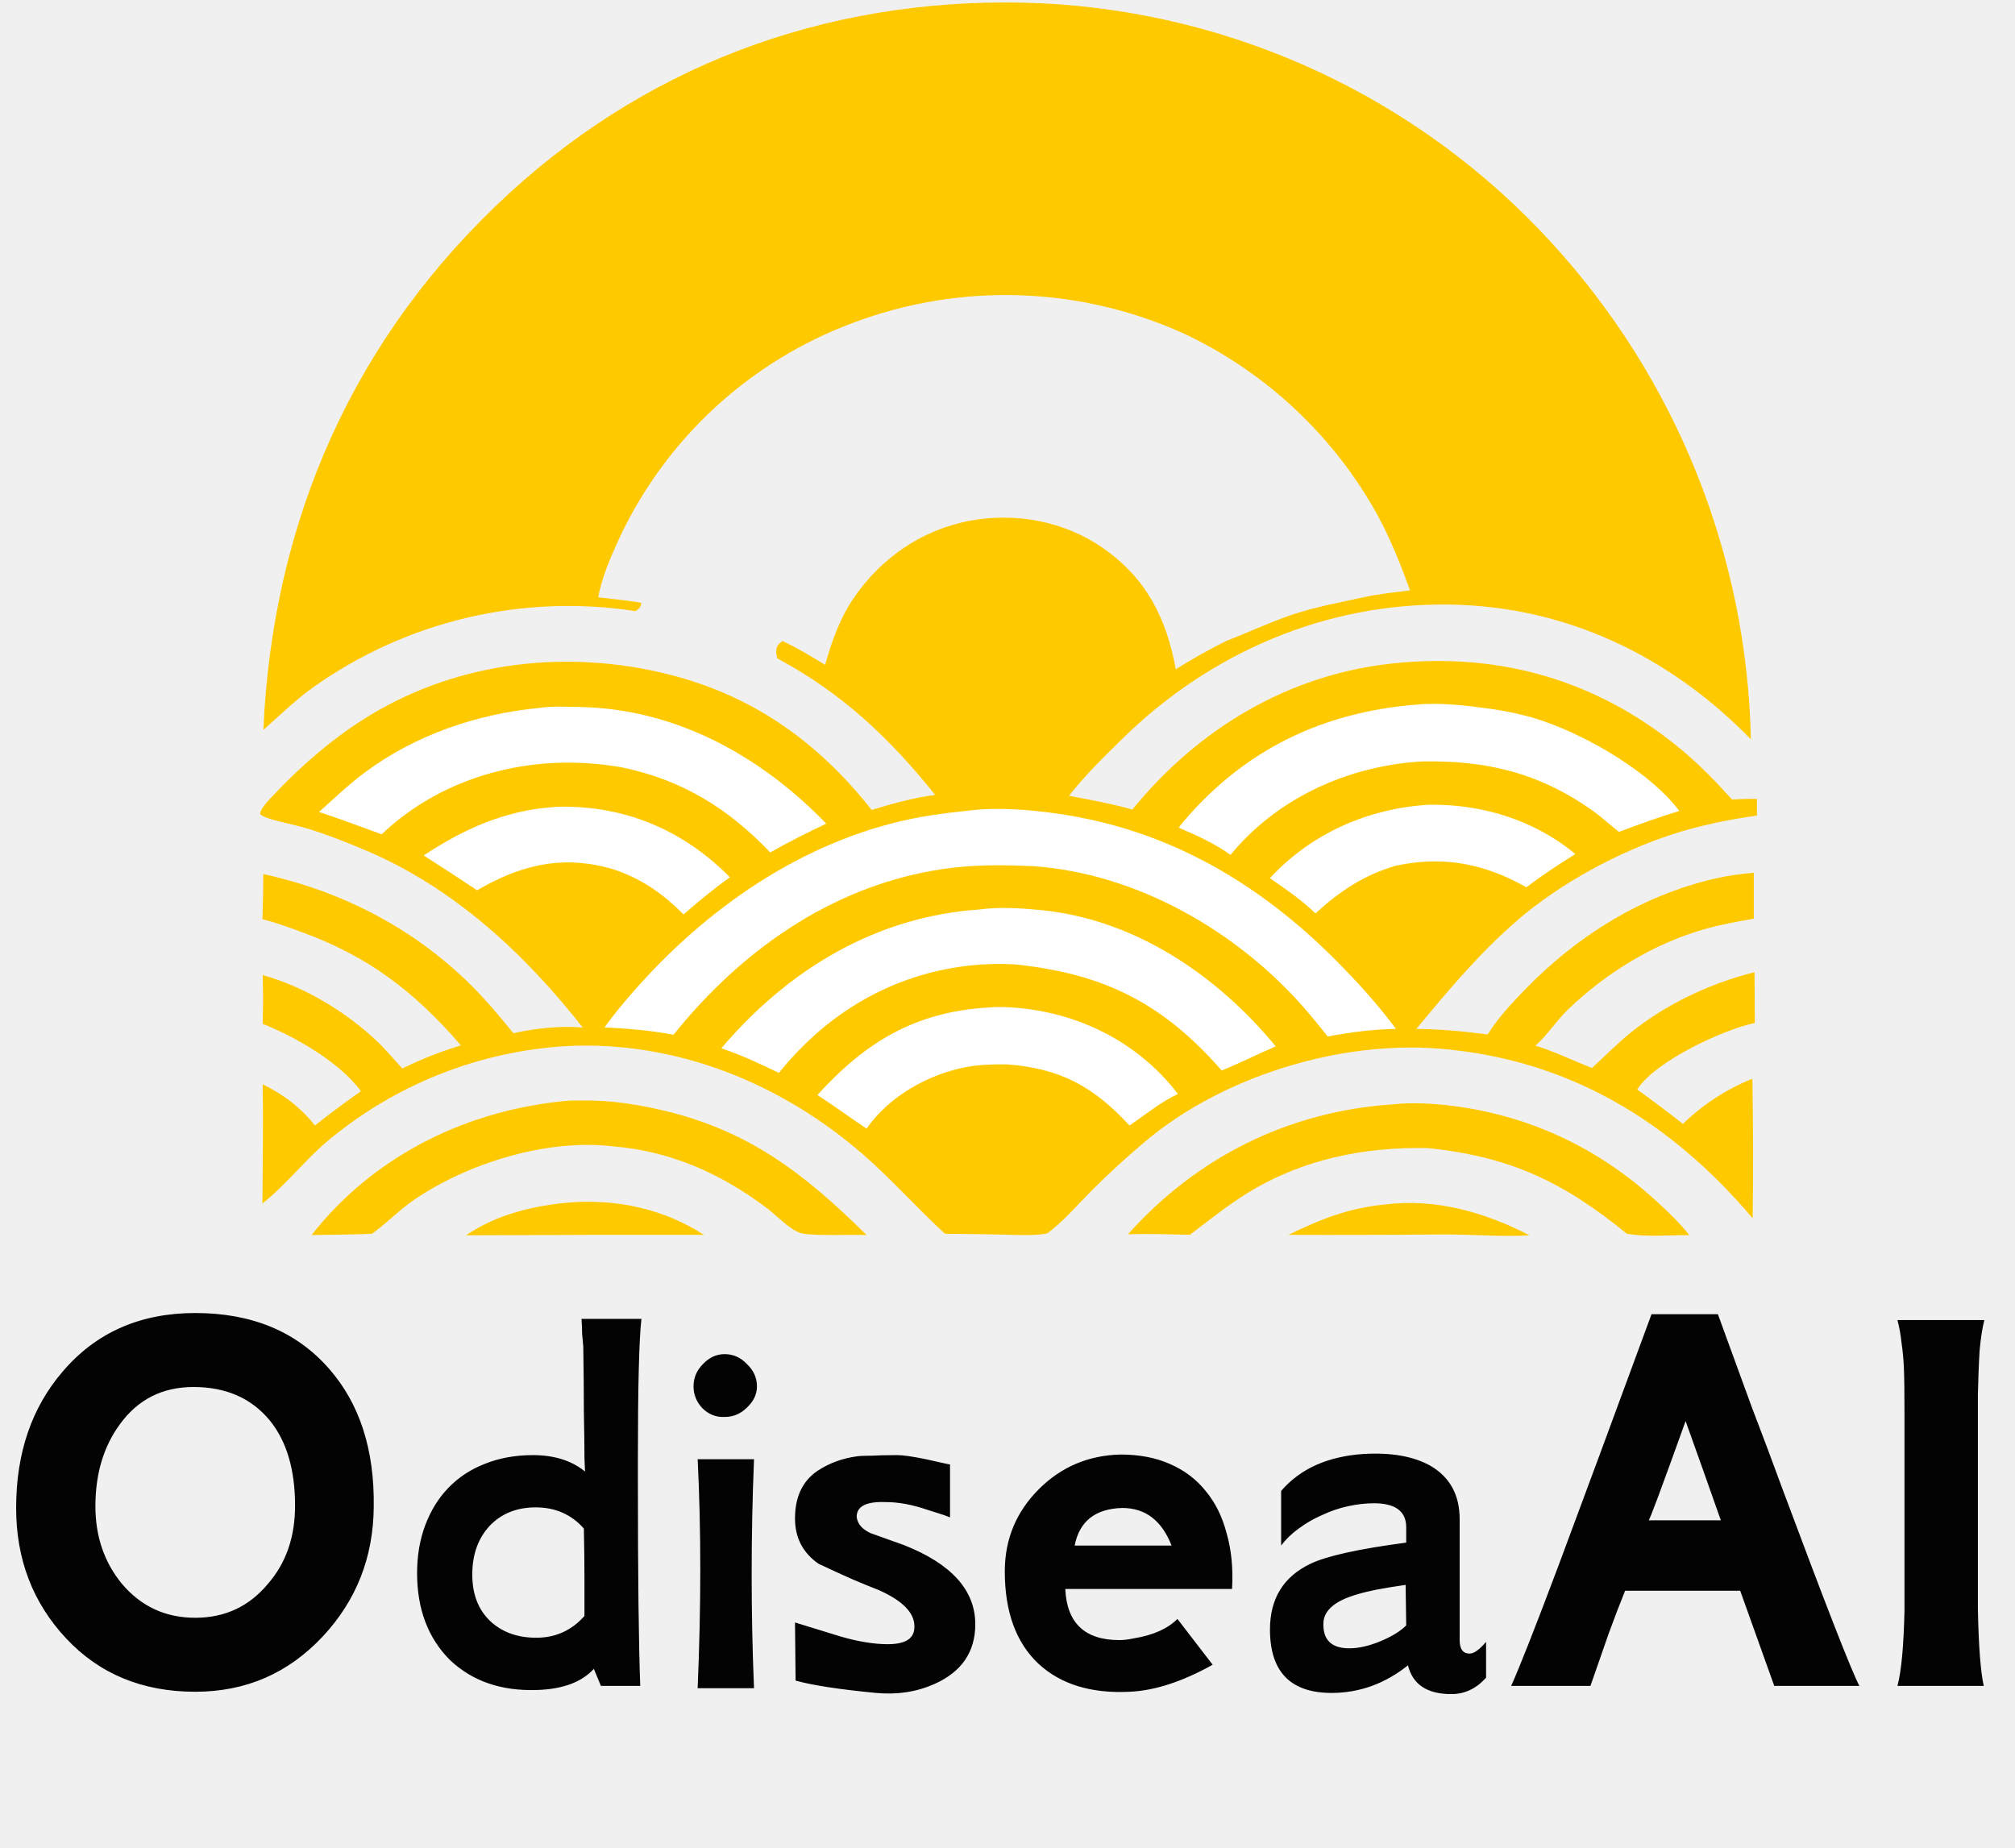
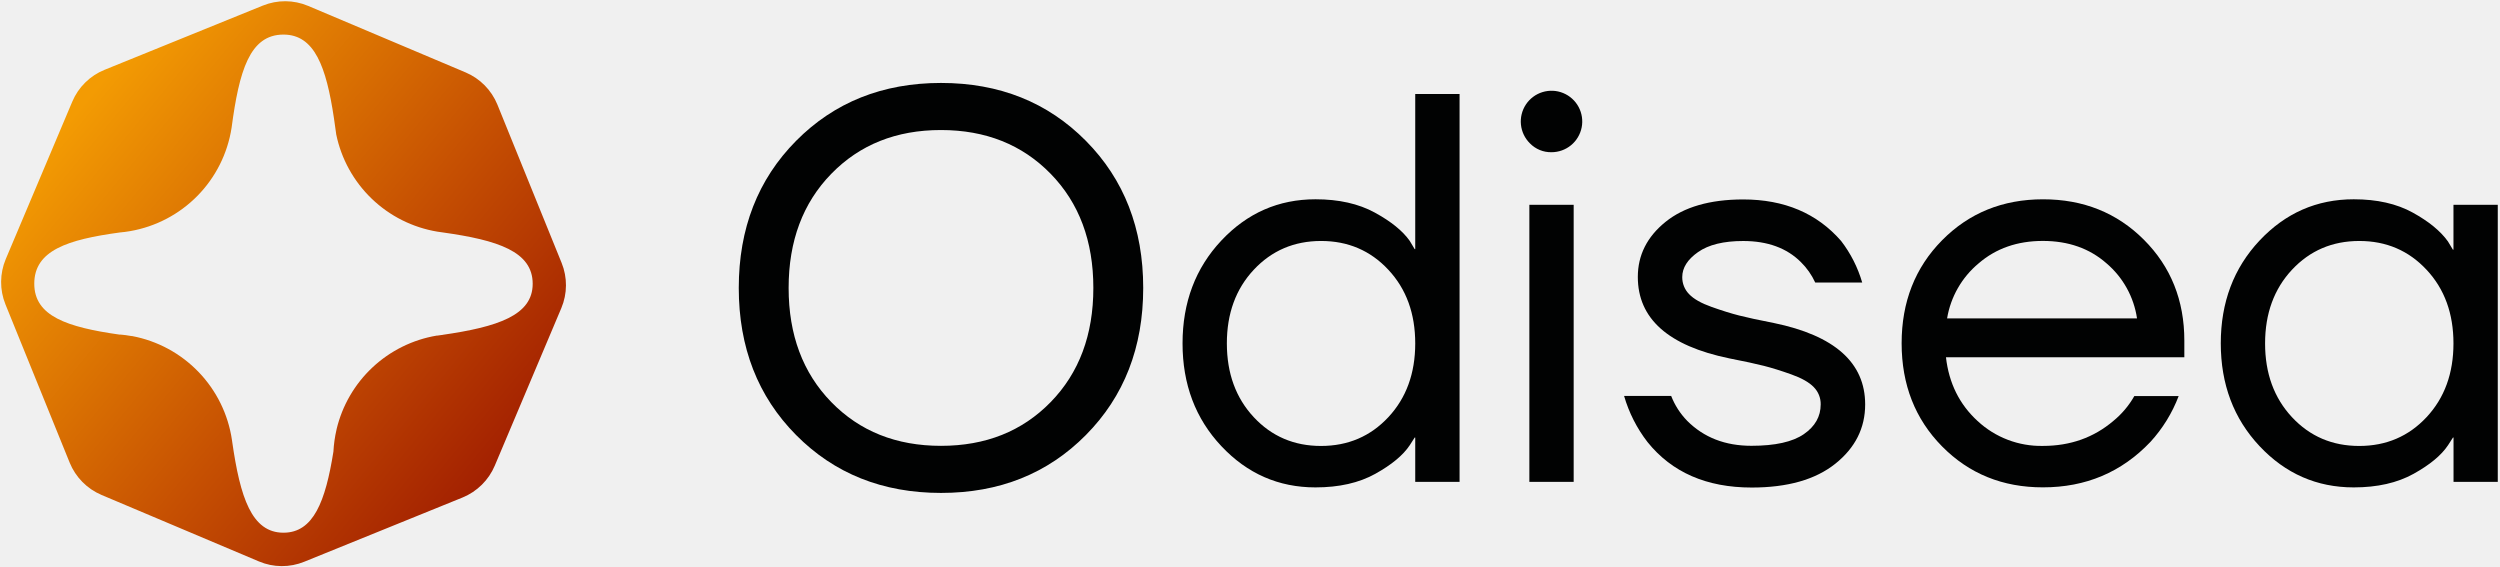
- <svg xmlns="http://www.w3.org/2000/svg" width="350" height="321" viewBox="0 0 350 321" fill="none">
-   <path d="M45.747 126.801C47.33 90.4 61.501 58.292 88.472 33.56C114.135 10.03 146.27 -0.96 180.931 0.571C181.975 0.621 183.019 0.684 184.062 0.76C185.105 0.836 186.147 0.925 187.188 1.026C188.229 1.127 189.269 1.241 190.307 1.368C191.345 1.495 192.382 1.634 193.417 1.786C194.451 1.938 195.484 2.103 196.515 2.28C197.546 2.457 198.574 2.647 199.6 2.85C200.627 3.052 201.65 3.267 202.671 3.494C203.692 3.721 204.71 3.961 205.725 4.214C206.74 4.466 207.751 4.73 208.76 5.007C209.769 5.284 210.774 5.574 211.775 5.876C212.776 6.177 213.774 6.491 214.768 6.817C215.762 7.143 216.751 7.481 217.737 7.831C218.723 8.181 219.704 8.543 220.68 8.917C221.657 9.291 222.629 9.677 223.596 10.075C224.564 10.473 225.526 10.883 226.483 11.304C227.44 11.726 228.392 12.159 229.339 12.603C230.285 13.048 231.226 13.504 232.162 13.972C233.098 14.439 234.027 14.918 234.951 15.409C235.875 15.899 236.793 16.401 237.704 16.913C238.616 17.426 239.521 17.95 240.42 18.485C241.318 19.02 242.211 19.566 243.096 20.123C243.981 20.679 244.86 21.247 245.731 21.825C246.603 22.403 247.467 22.992 248.324 23.591C249.181 24.191 250.031 24.8 250.873 25.42C251.716 26.04 252.55 26.671 253.377 27.311C254.204 27.952 255.023 28.602 255.834 29.263C256.645 29.923 257.448 30.593 258.242 31.274C259.037 31.954 259.823 32.643 260.6 33.343C261.378 34.042 262.147 34.751 262.908 35.469C263.668 36.187 264.42 36.914 265.162 37.651C265.905 38.387 266.638 39.133 267.363 39.887C268.087 40.642 268.802 41.405 269.508 42.177C270.177 42.906 270.837 43.642 271.49 44.387C272.142 45.13 272.786 45.882 273.421 46.64C274.057 47.399 274.683 48.164 275.301 48.937C275.919 49.71 276.529 50.489 277.129 51.276C277.73 52.062 278.321 52.855 278.904 53.655C279.486 54.455 280.06 55.261 280.624 56.074C281.189 56.886 281.744 57.705 282.29 58.53C282.836 59.355 283.373 60.187 283.9 61.024C284.427 61.861 284.945 62.705 285.453 63.553C285.961 64.402 286.46 65.257 286.949 66.117C287.438 66.977 287.917 67.843 288.386 68.714C288.856 69.585 289.316 70.461 289.765 71.342C290.215 72.224 290.655 73.11 291.085 74.001C291.514 74.893 291.934 75.788 292.343 76.689C292.753 77.59 293.152 78.495 293.541 79.405C293.93 80.315 294.309 81.229 294.678 82.147C295.046 83.065 295.404 83.987 295.752 84.914C296.1 85.84 296.437 86.77 296.764 87.704C297.091 88.638 297.407 89.576 297.712 90.517C298.018 91.458 298.313 92.402 298.597 93.35C298.882 94.298 299.155 95.249 299.418 96.203C299.681 97.156 299.933 98.113 300.174 99.073C300.416 100.032 300.646 100.994 300.866 101.959C301.085 102.924 301.294 103.891 301.492 104.861C301.69 105.83 301.877 106.802 302.053 107.775C302.229 108.749 302.393 109.725 302.548 110.702C302.701 111.679 302.844 112.658 302.976 113.639C303.108 114.62 303.229 115.602 303.339 116.585C303.448 117.568 303.547 118.553 303.634 119.538C303.722 120.524 303.798 121.511 303.864 122.498C303.929 123.485 303.983 124.473 304.026 125.462C304.069 126.45 304.101 127.439 304.122 128.428C290.029 113.956 271.957 105.266 251.603 105.017C230.207 104.756 210.261 113.347 195.047 128.241C191.833 131.387 188.457 134.679 185.696 138.235C189.369 138.973 193.082 139.586 196.683 140.633C208.15 126.543 223.904 117.1 242.087 115.225C260.491 113.328 277.211 118.107 291.571 129.823C294.958 132.586 297.927 135.642 300.851 138.884C302.299 138.797 303.725 138.753 305.175 138.784V141.673C300.253 142.377 295.292 143.363 290.559 144.906C281.129 147.978 271.045 153.402 263.543 159.884C257.022 165.519 251.49 172.112 246.021 178.736C250.226 178.772 254.247 179.155 258.41 179.69C260.172 176.863 262.544 174.305 264.86 171.92C273.923 162.588 285.075 155.599 297.837 152.628C300.08 152.105 302.342 151.814 304.633 151.602L304.629 159.583C301.691 160.115 298.764 160.622 295.893 161.457C287.102 164.012 278.956 169.021 272.369 175.355C270.343 177.303 268.793 179.795 266.708 181.643C270.099 182.691 273.219 184.234 276.509 185.52C278.753 183.488 280.873 181.299 283.228 179.394C289.386 174.413 297.1 170.786 304.757 168.886L304.81 177.706C299.402 178.808 287.597 184.316 284.477 189.119C284.445 189.168 284.415 189.218 284.383 189.269C287.074 191.195 289.719 193.182 292.319 195.229C292.752 194.809 293.195 194.399 293.648 194C294.102 193.602 294.564 193.214 295.036 192.838C295.507 192.462 295.988 192.097 296.478 191.744C296.967 191.391 297.465 191.05 297.971 190.721C298.477 190.392 298.991 190.076 299.512 189.772C300.033 189.468 300.561 189.176 301.097 188.898C301.632 188.62 302.174 188.354 302.722 188.102C303.271 187.85 303.825 187.611 304.385 187.386C304.529 195.468 304.547 203.55 304.438 211.632C290.087 194.708 272.449 184.023 250.135 182.175C232.654 180.727 212.252 186.997 198.838 198.363C195.678 201.017 192.638 203.803 189.718 206.72C187.222 209.219 184.716 212.192 181.866 214.279C179.365 214.713 176.684 214.51 174.15 214.465C170.817 214.391 167.484 214.343 164.15 214.322C159.247 209.865 154.855 204.836 149.86 200.498C135.666 188.172 117.557 180.818 98.622 181.703C98.143 181.73 97.663 181.762 97.184 181.798C96.706 181.835 96.227 181.877 95.749 181.923C95.271 181.97 94.794 182.021 94.317 182.077C93.84 182.133 93.363 182.194 92.888 182.26C92.412 182.326 91.937 182.396 91.462 182.471C90.988 182.547 90.514 182.627 90.042 182.712C89.569 182.797 89.097 182.887 88.626 182.981C88.155 183.075 87.686 183.175 87.217 183.279C86.748 183.383 86.28 183.491 85.813 183.605C85.347 183.718 84.881 183.836 84.416 183.959C83.952 184.082 83.489 184.209 83.028 184.342C82.566 184.474 82.105 184.611 81.647 184.752C81.188 184.894 80.73 185.04 80.274 185.191C79.818 185.342 79.364 185.497 78.91 185.657C78.458 185.817 78.007 185.981 77.557 186.15C77.108 186.319 76.66 186.493 76.214 186.671C75.767 186.849 75.323 187.032 74.881 187.219C74.439 187.406 73.998 187.598 73.56 187.794C73.121 187.99 72.685 188.19 72.251 188.395C71.816 188.6 71.384 188.809 70.954 189.023C70.523 189.237 70.095 189.455 69.67 189.677C69.244 189.899 68.821 190.125 68.399 190.356C67.978 190.587 67.559 190.822 67.143 191.061C66.727 191.301 66.312 191.545 65.901 191.792C65.489 192.04 65.08 192.292 64.674 192.547C64.267 192.804 63.864 193.064 63.463 193.328C63.062 193.592 62.663 193.86 62.267 194.132C61.872 194.404 61.479 194.68 61.088 194.96C60.698 195.241 60.311 195.525 59.926 195.813C59.542 196.101 59.161 196.392 58.782 196.688C58.404 196.984 58.028 197.283 57.656 197.586C57.283 197.89 56.914 198.197 56.548 198.507C52.734 201.804 49.527 205.971 45.584 209.053C45.624 202.165 45.751 195.261 45.623 188.374C49.063 189.968 52.367 192.505 54.7 195.503C57.321 193.437 59.976 191.47 62.696 189.54C58.895 184.44 51.437 180.199 45.63 177.848C45.708 175.028 45.708 172.207 45.629 169.387C52.852 171.391 60.018 175.705 65.437 180.826C67.02 182.323 68.409 184.014 69.886 185.614C73.103 184.006 76.623 182.633 80.068 181.599C71.95 172.227 64.015 166.125 52.265 161.864C50.094 161.077 47.833 160.222 45.587 159.688C45.671 157.07 45.72 154.452 45.733 151.832C59.442 154.841 71.866 161.239 81.881 171.192C84.488 173.783 86.85 176.637 89.174 179.48C92.809 178.651 97.499 178.136 101.228 178.509C91.165 165.689 78.893 154.28 63.738 147.816C60.374 146.381 56.814 144.967 53.311 143.907C51.163 143.257 48.923 142.883 46.785 142.205C46.493 142.112 45.118 141.676 45.177 141.3C45.34 140.255 47.018 138.636 47.737 137.875C52.631 132.703 58.243 127.889 64.349 124.2C79.878 114.818 98.766 112.759 116.215 117.167C130.879 120.872 142.118 128.927 151.412 140.701C154.974 139.59 158.736 138.569 162.438 138.084C154.479 128.173 146.285 120.421 134.998 114.358C134.875 113.819 134.763 113.304 134.86 112.749C134.983 112.05 135.394 111.74 135.929 111.354C138.488 112.545 140.907 114.029 143.32 115.486C144.445 111.491 145.85 107.499 148.186 104.034C152.942 96.982 160.091 92.029 168.494 90.455C176.375 88.978 184.865 90.544 191.485 95.134C199.105 100.416 202.598 107.349 204.236 116.258C207.124 114.428 210.062 112.807 213.122 111.282C216.879 109.848 220.521 108.108 224.33 106.82C228.437 105.431 232.815 104.631 237.047 103.716C239.635 103.146 242.297 102.893 244.924 102.553C243.277 98.039 241.53 93.612 239.221 89.388C238.753 88.543 238.269 87.707 237.769 86.88C237.268 86.054 236.752 85.238 236.22 84.432C235.688 83.625 235.14 82.829 234.577 82.044C234.014 81.259 233.437 80.485 232.844 79.723C232.251 78.96 231.644 78.209 231.022 77.47C230.4 76.731 229.764 76.004 229.114 75.289C228.464 74.575 227.8 73.873 227.123 73.184C226.445 72.495 225.755 71.82 225.052 71.157C224.348 70.495 223.632 69.847 222.904 69.213C222.176 68.578 221.435 67.958 220.682 67.353C219.93 66.747 219.166 66.156 218.391 65.58C217.615 65.004 216.829 64.443 216.032 63.897C215.234 63.351 214.427 62.821 213.61 62.307C212.792 61.792 211.965 61.294 211.128 60.812C210.291 60.329 209.445 59.863 208.59 59.414C207.735 58.964 206.871 58.531 205.999 58.115C205.437 57.856 204.872 57.605 204.304 57.36C203.735 57.116 203.164 56.878 202.59 56.648C202.016 56.417 201.439 56.194 200.859 55.978C200.279 55.762 199.697 55.553 199.112 55.351C198.527 55.149 197.939 54.955 197.35 54.768C196.76 54.58 196.168 54.401 195.574 54.228C194.98 54.055 194.383 53.89 193.785 53.732C193.187 53.575 192.587 53.424 191.984 53.281C191.383 53.138 190.779 53.003 190.174 52.875C189.568 52.746 188.961 52.626 188.353 52.513C187.745 52.4 187.135 52.294 186.524 52.197C185.913 52.099 185.301 52.008 184.688 51.926C184.075 51.843 183.461 51.768 182.845 51.7C182.23 51.632 181.615 51.572 180.998 51.52C180.382 51.468 179.765 51.423 179.147 51.386C178.529 51.349 177.911 51.319 177.293 51.297C176.675 51.276 176.056 51.262 175.437 51.255C174.819 51.249 174.2 51.25 173.581 51.259C172.963 51.267 172.344 51.284 171.726 51.308C171.107 51.332 170.49 51.364 169.872 51.404C169.255 51.443 168.638 51.49 168.021 51.545C167.405 51.599 166.79 51.662 166.175 51.732C165.56 51.802 164.946 51.879 164.334 51.964C163.721 52.049 163.109 52.142 162.498 52.242C161.888 52.342 161.278 52.45 160.671 52.565C160.062 52.681 159.456 52.803 158.851 52.934C158.247 53.064 157.643 53.202 157.042 53.347C156.44 53.493 155.841 53.645 155.243 53.805C154.645 53.965 154.05 54.133 153.456 54.308C152.863 54.483 152.272 54.665 151.683 54.854C151.093 55.044 150.507 55.24 149.923 55.444C149.339 55.648 148.757 55.859 148.178 56.078C147.621 56.285 147.066 56.499 146.514 56.719C145.962 56.94 145.412 57.168 144.865 57.402C144.319 57.636 143.775 57.877 143.234 58.124C142.694 58.372 142.156 58.626 141.622 58.887C141.087 59.147 140.556 59.415 140.028 59.688C139.5 59.962 138.976 60.242 138.455 60.529C137.934 60.815 137.416 61.108 136.903 61.407C136.389 61.706 135.878 62.012 135.372 62.323C134.865 62.635 134.363 62.953 133.864 63.277C133.366 63.601 132.871 63.931 132.381 64.267C131.89 64.603 131.404 64.945 130.921 65.293C130.439 65.641 129.961 65.995 129.488 66.355C129.014 66.714 128.545 67.08 128.081 67.451C127.616 67.822 127.156 68.199 126.701 68.582C126.246 68.964 125.795 69.352 125.349 69.746C124.903 70.139 124.463 70.538 124.027 70.942C123.59 71.347 123.159 71.756 122.733 72.171C122.307 72.586 121.887 73.006 121.471 73.431C121.055 73.856 120.645 74.286 120.239 74.722C119.834 75.157 119.434 75.597 119.04 76.042C118.646 76.487 118.257 76.937 117.873 77.391C117.49 77.846 117.112 78.305 116.74 78.769C116.368 79.233 116.001 79.701 115.641 80.174C115.28 80.647 114.925 81.124 114.576 81.605C114.227 82.087 113.884 82.572 113.547 83.062C113.21 83.552 112.879 84.046 112.554 84.544C112.229 85.042 111.91 85.544 111.597 86.049C111.284 86.555 110.978 87.065 110.677 87.578C110.377 88.091 110.083 88.608 109.796 89.129C109.508 89.649 109.227 90.173 108.952 90.7C108.677 91.228 108.409 91.758 108.147 92.292C107.886 92.826 107.63 93.363 107.382 93.903C105.979 96.968 104.51 100.435 103.907 103.752C106.415 104.041 108.927 104.305 111.419 104.716C111.279 105.399 111.151 105.645 110.567 106.029C110.497 106.075 110.425 106.115 110.354 106.158C109.748 106.065 109.14 105.978 108.532 105.899C107.924 105.82 107.314 105.748 106.704 105.684C106.094 105.619 105.483 105.562 104.871 105.513C104.26 105.463 103.648 105.421 103.035 105.386C102.422 105.351 101.81 105.323 101.196 105.303C100.583 105.283 99.97 105.27 99.356 105.265C98.743 105.259 98.129 105.261 97.515 105.271C96.902 105.28 96.289 105.297 95.675 105.321C95.063 105.345 94.45 105.377 93.838 105.416C93.225 105.454 92.613 105.5 92.002 105.554C91.391 105.608 90.78 105.669 90.171 105.737C89.561 105.805 88.952 105.881 88.344 105.964C87.736 106.047 87.129 106.137 86.523 106.235C85.918 106.332 85.313 106.437 84.71 106.55C84.107 106.662 83.505 106.781 82.904 106.908C82.304 107.034 81.705 107.168 81.108 107.309C80.511 107.45 79.916 107.598 79.322 107.754C78.729 107.909 78.137 108.072 77.547 108.241C76.958 108.411 76.37 108.588 75.785 108.771C75.199 108.955 74.616 109.146 74.035 109.344C73.455 109.542 72.876 109.746 72.3 109.958C71.725 110.17 71.151 110.389 70.581 110.614C70.01 110.84 69.442 111.072 68.877 111.311C68.312 111.551 67.75 111.797 67.191 112.049C66.632 112.302 66.076 112.562 65.523 112.828C64.97 113.094 64.421 113.367 63.874 113.646C63.328 113.925 62.785 114.211 62.246 114.504C61.706 114.796 61.17 115.095 60.639 115.401C60.106 115.706 59.578 116.018 59.053 116.336C58.528 116.654 58.008 116.978 57.491 117.309C56.974 117.639 56.461 117.976 55.952 118.319C55.444 118.662 54.939 119.011 54.438 119.366C51.311 121.598 48.612 124.263 45.747 126.801Z" fill="#FFC900" />
-   <path d="M168.413 140.794C173.371 140.178 178.997 140.66 183.922 141.375C203.079 144.156 218.978 153.561 232.416 167.197C236.038 170.874 239.392 174.583 242.475 178.728C238.448 178.801 234.575 179.309 230.625 180.047C229.35 178.441 228.048 176.859 226.718 175.299C214.927 161.743 197.462 151.692 179.353 150.454C174.858 150.265 170.395 150.192 165.916 150.69C146.021 152.901 129.255 164.438 116.985 179.755C113.049 178.978 109.005 178.686 105.006 178.467C105.825 177.328 106.678 176.216 107.566 175.13C119.816 160.197 136.145 147.875 155.038 142.996C159.471 141.852 163.863 141.251 168.413 140.794Z" fill="white" />
-   <path d="M170.148 157.986C173.497 157.504 177.59 157.772 180.946 158.107C197.153 159.726 211.456 169.45 221.59 181.766C218.449 183.121 215.366 184.657 212.215 185.967C202.013 174.301 191.83 169.135 176.292 167.526C173.687 167.376 171.086 167.44 168.491 167.715C155.06 169.193 143.711 175.901 135.301 186.375C132.073 184.836 128.694 183.217 125.296 182.114C125.393 181.992 125.488 181.868 125.59 181.75C137.148 168.301 152.23 159.203 170.148 157.986Z" fill="white" />
-   <path d="M245.936 122.406C250.003 121.998 254.638 122.541 258.689 123.102C261.893 123.546 265.205 124.261 268.261 125.327C276.125 128.07 286.712 134.244 291.696 140.873C288.156 141.94 284.65 143.209 281.19 144.51C279.645 143.285 278.226 141.953 276.61 140.806C267.299 134.201 258.057 132.034 246.784 132.28C246.256 132.31 245.73 132.35 245.205 132.401C233.095 133.562 221.541 139.005 213.735 148.5C211.01 146.539 207.821 145.083 204.737 143.775C205.001 143.409 205.279 143.055 205.571 142.711C216.197 130.224 229.698 123.726 245.936 122.406Z" fill="white" />
-   <path d="M93.832 122.959C95.994 122.637 98.472 122.777 100.665 122.814C117.345 123.095 132.158 131.32 143.522 143.081C140.216 144.643 136.968 146.269 133.789 148.078C126.443 140.367 118.407 135.443 107.922 133.276C105.264 132.811 102.586 132.55 99.888 132.493C87.584 132.202 75.243 136.38 66.297 144.93C62.672 143.608 59.084 142.259 55.418 141.048C58.035 138.71 60.556 136.279 63.377 134.181C72.201 127.619 82.944 123.979 93.832 122.959Z" fill="white" />
-   <path d="M171.63 175.011C173.936 174.835 176.354 174.987 178.645 175.296C188.941 176.684 198.267 181.747 204.603 190.036C201.65 191.395 198.889 193.696 196.182 195.509C189.997 188.782 184.149 185.562 174.942 184.901C172.632 184.869 170.349 184.911 168.069 185.318C161.394 186.51 154.414 190.418 150.521 196.061C147.649 194.146 144.883 192.087 141.98 190.212C150.364 180.997 158.89 175.814 171.63 175.011Z" fill="white" />
-   <path d="M248.12 139.796C257.3 139.622 266.548 142.434 273.627 148.362C270.719 150.174 267.861 152.05 265.137 154.13C257.802 149.991 250.641 148.613 242.371 150.407C236.886 152.006 232.681 154.838 228.495 158.669C226.154 156.386 223.268 154.406 220.579 152.55C227.754 144.759 237.658 140.431 248.12 139.796Z" fill="white" />
-   <path d="M96.159 140.198C96.79 140.128 97.461 140.127 98.094 140.13C109.266 140.188 118.954 144.478 126.787 152.387C123.978 154.395 121.342 156.584 118.734 158.844C115.189 155.309 111.762 152.861 107.03 151.169C106.526 151.003 106.016 150.854 105.502 150.721C97.177 148.553 90.129 150.413 82.867 154.656C79.797 152.608 76.708 150.59 73.599 148.601C80.541 144.002 87.751 140.763 96.159 140.198Z" fill="white" />
-   <path d="M241.803 191.847C245.125 191.47 248.867 191.676 252.166 192.087C265.391 193.735 277.219 199.203 287.116 208.114C289.372 210.146 291.552 212.166 293.43 214.565C289.95 214.525 286.005 214.932 282.582 214.313C271.501 205.289 262.337 200.922 248.027 199.439C236.978 199.186 226.203 201.377 216.698 207.243C213.2 209.401 209.955 212.008 206.689 214.498C203.101 214.427 199.501 214.278 195.914 214.418C207.911 200.979 223.849 193.061 241.803 191.847Z" fill="#FFC900" />
-   <path d="M97.966 191.272C99.234 191.118 100.605 191.172 101.884 191.168C106.066 191.156 110.378 191.813 114.458 192.726C129.819 196.165 139.629 203.752 150.538 214.554C148.042 214.399 140.752 214.794 138.962 214.155C136.958 213.439 134.907 211.144 133.193 209.855C125.268 203.895 116.629 200.007 106.645 199.154C95.18 197.747 81.54 201.951 72.139 208.276C69.504 210.05 67.353 212.316 64.811 214.178L64.61 214.323C61.125 214.478 57.616 214.474 54.128 214.544C54.435 214.142 54.75 213.747 55.072 213.357C65.804 200.367 81.352 192.901 97.966 191.272Z" fill="#FFC900" />
-   <path d="M99.104 208.872C107.268 208.275 115.366 210.039 122.27 214.51L104.409 214.504L80.939 214.591C86.353 210.916 92.679 209.419 99.104 208.872Z" fill="#FFC900" />
-   <path d="M240.486 209.245C249.24 208.105 257.986 210.585 265.672 214.597C260.567 214.887 255.269 214.393 250.135 214.44C241.359 214.519 232.582 214.543 223.805 214.51C229.319 211.8 234.285 209.836 240.486 209.245Z" fill="#FFC900" />
-   <path d="M64.919 261.748C64.852 270.52 61.894 278.034 56.045 284.29C50.062 290.682 42.684 293.878 33.911 293.878C24.732 293.878 17.252 290.784 11.472 284.596C5.692 278.408 2.802 270.86 2.802 261.952C2.802 252.432 5.488 244.544 10.86 238.288C16.64 231.488 24.323 228.088 33.911 228.088C43.772 228.088 51.523 231.318 57.167 237.778C62.471 243.83 65.055 251.82 64.919 261.748ZM51.252 261.544C51.252 255.288 49.789 250.358 46.865 246.754C43.669 242.878 39.249 240.94 33.605 240.94C28.233 240.94 23.983 243.082 20.855 247.366C18 251.242 16.572 256.002 16.572 261.646C16.572 266.882 18.102 271.37 21.162 275.11C24.494 279.054 28.744 281.026 33.911 281.026C39.08 281.026 43.295 279.054 46.559 275.11C49.688 271.506 51.252 266.984 51.252 261.544ZM111.412 229.108C111.004 232.712 110.8 240.804 110.8 253.384V257.362C110.8 265.59 110.834 272.662 110.902 278.578C110.97 284.426 111.072 289.186 111.208 292.858H104.374L103.15 289.9C101.042 292.212 97.744 293.436 93.256 293.572C87.068 293.776 82.036 292.042 78.16 288.37C74.352 284.562 72.448 279.53 72.448 273.274C72.448 270.214 72.924 267.426 73.876 264.91C74.828 262.394 76.154 260.252 77.854 258.484C79.622 256.648 81.73 255.254 84.178 254.302C86.694 253.282 89.482 252.772 92.542 252.772C96.282 252.772 99.308 253.724 101.62 255.628L101.518 253.282C101.518 251.106 101.484 248.42 101.416 245.224C101.416 242.028 101.382 238.254 101.314 233.902C101.246 233.154 101.178 232.406 101.11 231.658C101.11 230.842 101.076 229.992 101.008 229.108H111.412ZM101.518 280.72C101.518 278.816 101.518 276.606 101.518 274.09C101.518 271.574 101.484 268.718 101.416 265.522C99.24 263.074 96.452 261.85 93.052 261.85C89.788 261.85 87.136 262.904 85.096 265.012C83.124 267.12 82.104 269.84 82.036 273.172C81.968 276.844 83.056 279.7 85.3 281.74C87.34 283.576 89.958 284.494 93.154 284.494C96.486 284.494 99.274 283.236 101.518 280.72ZM131.48 240.838C131.48 242.198 130.902 243.422 129.746 244.51C128.658 245.598 127.366 246.142 125.87 246.142C124.374 246.21 123.082 245.7 121.994 244.612C120.974 243.524 120.464 242.266 120.464 240.838C120.464 239.342 121.008 238.05 122.096 236.962C123.184 235.806 124.442 235.228 125.87 235.228C127.366 235.228 128.658 235.806 129.746 236.962C130.902 238.05 131.48 239.342 131.48 240.838ZM130.97 293.266H121.178C121.79 278.918 121.79 265.658 121.178 253.486H130.97C130.426 266.882 130.426 280.142 130.97 293.266ZM162.264 292.552C159.204 293.912 155.838 294.422 152.166 294.082C145.774 293.47 141.116 292.756 138.192 291.94L138.09 281.842L146.046 284.29C149.106 285.174 151.826 285.616 154.206 285.616C157.062 285.616 158.592 284.766 158.796 283.066C159.136 280.482 157.096 278.204 152.676 276.232C151.452 275.756 149.956 275.144 148.188 274.396C146.488 273.648 144.482 272.73 142.17 271.642C139.45 269.738 138.09 267.12 138.09 263.788C138.09 260.048 139.382 257.294 141.966 255.526C144.006 254.166 146.318 253.316 148.902 252.976C149.378 252.908 150.194 252.874 151.35 252.874C152.506 252.806 154.002 252.772 155.838 252.772C156.858 252.772 158.524 253.01 160.836 253.486C163.556 254.098 164.95 254.404 165.018 254.404V263.584C164.338 263.312 163.658 263.074 162.978 262.87C162.366 262.666 161.72 262.462 161.04 262.258C158.456 261.374 156.076 260.932 153.9 260.932C150.5 260.796 148.8 261.646 148.8 263.482C148.936 264.706 149.752 265.658 151.248 266.338C152.2 266.678 153.152 267.018 154.104 267.358C155.056 267.698 156.008 268.038 156.96 268.378C165.256 271.642 169.404 276.232 169.404 282.148C169.404 286.976 167.024 290.444 162.264 292.552ZM214.004 276.028H185.036C185.308 281.944 188.436 284.902 194.42 284.902C195.168 284.902 196.018 284.8 196.97 284.596C200.302 284.052 202.818 282.93 204.518 281.23L210.638 289.186C205.402 292.11 200.608 293.674 196.256 293.878C189.524 294.218 184.22 292.586 180.344 288.982C176.468 285.31 174.53 279.972 174.53 272.968C174.53 267.392 176.502 262.632 180.446 258.688C184.322 254.812 189.048 252.806 194.624 252.67C197.888 252.67 200.744 253.214 203.192 254.302C205.708 255.39 207.782 256.954 209.414 258.994C211.114 261.034 212.338 263.516 213.086 266.44C213.902 269.296 214.208 272.492 214.004 276.028ZM203.498 268.48C201.798 264.128 198.942 261.952 194.93 261.952C190.238 262.088 187.484 264.264 186.668 268.48H203.498ZM258.127 291.43C256.427 293.334 254.421 294.286 252.109 294.286C247.893 294.286 245.377 292.62 244.561 289.288C240.549 292.484 236.129 294.082 231.301 294.082C224.161 294.082 220.591 290.41 220.591 283.066C220.591 277.694 222.937 273.886 227.629 271.642C230.485 270.282 236.027 269.058 244.255 267.97V265.318C244.255 262.53 242.385 261.136 238.645 261.136C237.217 261.136 235.721 261.306 234.157 261.646C232.593 261.986 231.097 262.496 229.669 263.176C228.241 263.788 226.881 264.57 225.589 265.522C224.365 266.406 223.345 267.392 222.529 268.48V258.994C225.861 255.118 230.655 252.976 236.911 252.568C241.671 252.296 245.513 252.976 248.437 254.608C251.837 256.58 253.537 259.674 253.537 263.89V284.902C253.537 286.466 254.115 287.248 255.271 287.248C256.019 287.248 256.971 286.568 258.127 285.208V291.43ZM244.255 282.352L244.153 275.314C242.249 275.586 240.583 275.858 239.155 276.13C237.795 276.402 236.673 276.674 235.789 276.946C231.981 278.034 230.009 279.666 229.873 281.842C229.737 284.834 231.233 286.33 234.361 286.33C235.993 286.33 237.795 285.922 239.767 285.106C241.739 284.29 243.235 283.372 244.255 282.352ZM322.974 292.858H308.184C304.24 281.842 302.268 276.334 302.268 276.334H282.276C281.392 278.51 280.44 280.992 279.42 283.78C278.468 286.5 277.414 289.526 276.258 292.858H262.488C263.984 289.526 266.738 282.522 270.75 271.846C274.762 261.102 280.134 246.584 286.866 228.292H298.392C300.5 234.072 302.472 239.478 304.308 244.51C306.212 249.474 307.946 254.098 309.51 258.382C317.194 278.986 321.682 290.478 322.974 292.858ZM298.902 264.094C297.882 261.17 296.862 258.28 295.842 255.424C294.822 252.568 293.802 249.712 292.782 246.856C288.566 258.62 286.424 264.366 286.356 264.094H298.902ZM344.676 229.312C344.336 230.604 344.064 232.338 343.86 234.514C343.724 236.622 343.622 239.206 343.554 242.266V261.034V279.598C343.69 286.058 344.03 290.478 344.574 292.858H329.58C330.26 290.342 330.668 285.956 330.804 279.7V260.83C330.804 254.642 330.804 249.644 330.804 245.836C330.804 241.96 330.77 239.24 330.702 237.676C330.634 236.112 330.498 234.65 330.294 233.29C330.158 231.93 329.92 230.604 329.58 229.312H344.676Z" fill="#030303" />
+ <svg xmlns="http://www.w3.org/2000/svg" width="1090" height="247" viewBox="0 0 1090 247" fill="none">
+   <path d="M244.871 114.628L216.871 45.628C214.288 39.288 209.296 34.232 202.991 31.568L134.351 2.568C128.042 -0.094 120.934 -0.141 114.591 2.438L45.59 30.438C42.445 31.71 39.582 33.591 37.165 35.973C34.749 38.355 32.827 41.191 31.511 44.318L2.511 112.958C-0.141 119.269 -0.188 126.373 2.381 132.718L30.381 201.718C32.961 208.057 37.949 213.117 44.251 215.788L112.901 244.788C116.023 246.111 119.376 246.803 122.768 246.825C126.159 246.848 129.521 246.199 132.661 244.918L201.661 216.918C208.015 214.32 213.079 209.306 215.741 202.978L244.741 134.328C247.388 128.037 247.435 120.953 244.871 114.628ZM192.871 146.058C192.754 146.048 192.637 146.048 192.521 146.058L190.671 146.328C190.571 146.318 190.47 146.318 190.371 146.328C179.892 148.104 170.167 152.924 162.409 160.188C154.651 167.452 149.202 176.839 146.741 187.178C146.741 187.178 146.741 187.178 146.741 187.238C145.999 190.411 145.54 193.644 145.371 196.898C141.901 218.628 136.691 232.258 123.591 232.258C109.681 232.258 104.711 216.818 101.241 192.608C101.241 192.348 101.161 192.088 101.131 191.828C99.487 180.692 94.415 170.346 86.619 162.227C78.823 154.108 68.69 148.621 57.631 146.528C57.577 146.522 57.524 146.522 57.471 146.528L57.001 146.458H56.931C55.531 146.198 54.101 146.018 52.671 145.888H52.311H52.101C29.321 142.648 14.941 137.888 14.941 123.688C14.941 109.198 29.411 104.458 52.311 101.348C53.811 101.218 55.311 101.028 56.751 100.768C67.9 98.832 78.161 93.449 86.092 85.377C94.022 77.305 99.222 66.949 100.961 55.768C104.271 30.958 108.821 15.078 123.591 15.078C137.181 15.078 142.241 29.148 145.591 51.478C145.921 53.748 146.251 56.108 146.591 58.548C146.587 58.556 146.585 58.564 146.585 58.573C146.585 58.581 146.587 58.59 146.591 58.598C148.801 69.288 154.195 79.059 162.062 86.626C169.93 94.194 179.903 99.204 190.671 100.998C191.501 101.148 192.331 101.258 193.181 101.358C217.071 104.728 232.251 109.648 232.251 123.728C232.271 137.528 216.921 142.538 192.851 146.008L192.871 146.058Z" fill="url(#paint0_linear_133_246)" />
+   <path d="M347.101 189.676C330.434 172.849 322.101 151.473 322.101 125.546C322.101 99.619 330.434 78.239 347.101 61.406C363.767 44.586 384.824 36.173 410.271 36.166C435.717 36.159 456.774 44.573 473.441 61.406C490.107 78.239 498.441 99.619 498.441 125.546C498.441 151.473 490.107 172.849 473.441 189.676C456.774 206.509 435.717 214.923 410.271 214.916C384.824 214.909 363.767 206.496 347.101 189.676ZM362.441 75.786C350.041 88.506 343.841 105.093 343.841 125.546C343.841 145.999 350.041 162.586 362.441 175.306C374.841 188.026 390.784 194.386 410.271 194.386C429.757 194.386 445.701 188.026 458.101 175.306C470.501 162.586 476.701 145.999 476.701 125.546C476.701 105.093 470.501 88.506 458.101 75.786C445.701 63.066 429.757 56.703 410.271 56.696C390.784 56.689 374.841 63.053 362.441 75.786Z" fill="#010202" />
+   <path d="M532.501 194.506C521.221 182.506 515.584 167.569 515.591 149.696C515.597 131.823 521.234 116.886 532.501 104.886C543.768 92.886 557.454 86.886 573.561 86.886C583.714 86.886 592.331 88.819 599.411 92.686C606.491 96.553 611.564 100.659 614.631 105.006L616.801 108.626H617.041V40.996H636.371V210.086H617.041V190.766H616.801L614.631 194.146C611.731 198.493 606.731 202.639 599.631 206.586C592.531 210.533 583.834 212.506 573.541 212.506C557.454 212.506 543.774 206.506 532.501 194.506ZM546.631 117.626C538.811 125.999 534.904 136.706 534.911 149.746C534.918 162.786 538.824 173.496 546.631 181.876C554.438 190.256 564.221 194.443 575.981 194.436C587.741 194.429 597.524 190.243 605.331 181.876C613.131 173.503 617.034 162.793 617.041 149.746C617.048 136.699 613.144 125.993 605.331 117.626C597.511 109.246 587.728 105.059 575.981 105.066C564.234 105.073 554.451 109.259 546.631 117.626Z" fill="#010202" />
+   <path d="M667.041 62.496C664.834 60.315 663.452 57.434 663.132 54.347C662.813 51.26 663.574 48.158 665.287 45.57C667 42.982 669.558 41.069 672.525 40.158C675.491 39.246 678.683 39.392 681.553 40.572C684.424 41.751 686.796 43.89 688.265 46.624C689.734 49.358 690.208 52.517 689.607 55.562C689.006 58.606 687.367 61.348 684.969 63.319C682.572 65.289 679.564 66.366 676.461 66.366C674.709 66.401 672.969 66.075 671.349 65.409C669.729 64.744 668.262 63.752 667.041 62.496ZM666.801 210.086V89.306H686.121V210.086H666.801Z" fill="#010202" />
+   <path d="M708.101 172.627H728.631C730.211 176.684 732.592 180.38 735.631 183.497C742.871 190.75 752.204 194.374 763.631 194.367C773.931 194.367 781.541 192.677 786.461 189.297C791.381 185.917 793.834 181.584 793.821 176.297C793.844 174.912 793.591 173.536 793.075 172.25C792.56 170.964 791.794 169.793 790.821 168.807C788.821 166.714 785.561 164.86 781.041 163.247C776.521 161.634 772.521 160.387 769.041 159.507C765.581 158.62 760.551 157.534 753.951 156.247C727.371 150.767 714.084 138.93 714.091 120.737C714.091 111.237 718.118 103.237 726.171 96.737C734.224 90.237 745.498 86.977 759.991 86.957C777.991 86.957 792.241 92.997 802.741 105.077C806.901 110.49 810.015 116.632 811.921 123.187H791.441C789.907 119.851 787.779 116.822 785.161 114.247C779.028 108.14 770.654 105.084 760.041 105.077C751.501 105.077 744.938 106.687 740.351 109.907C735.764 113.127 733.468 116.75 733.461 120.777C733.439 122.161 733.694 123.535 734.209 124.819C734.724 126.103 735.489 127.272 736.461 128.257C738.461 130.357 741.724 132.21 746.251 133.817C750.778 135.424 754.778 136.67 758.251 137.557C761.711 138.444 766.744 139.53 773.351 140.817C799.924 146.297 813.211 158.137 813.211 176.337C813.211 186.637 808.878 195.25 800.211 202.177C791.544 209.104 779.388 212.567 763.741 212.567C744.088 212.567 728.951 205.964 718.331 192.757C713.684 186.751 710.213 179.921 708.101 172.627Z" fill="#010202" />
+   <path d="M846.741 194.626C834.994 182.713 829.118 167.736 829.111 149.696C829.104 131.656 834.981 116.68 846.741 104.766C858.501 92.86 873.168 86.903 890.741 86.897C908.314 86.89 922.981 92.766 934.741 104.526C946.494 116.286 952.371 130.953 952.371 148.526V155.766H848.441C849.727 167.046 854.317 176.307 862.211 183.547C869.942 190.735 880.166 194.634 890.721 194.417C902.634 194.417 912.858 190.793 921.391 183.547C925.097 180.523 928.21 176.837 930.571 172.677H949.901C947.095 180.062 942.915 186.848 937.581 192.677C925.021 205.89 909.401 212.493 890.721 212.486C873.161 212.5 858.501 206.546 846.741 194.626ZM848.921 138.826H931.741C930.364 129.481 925.641 120.953 918.451 114.826C911.051 108.306 901.794 105.046 890.681 105.046C879.567 105.046 870.234 108.306 862.681 114.826C855.366 120.917 850.486 129.436 848.931 138.826H848.921Z" fill="#010202" />
+   <path d="M985.16 194.507C973.894 182.507 968.26 167.57 968.26 149.697C968.26 131.823 973.894 116.887 985.16 104.887C996.44 92.887 1010.13 86.887 1026.23 86.887C1036.37 86.887 1044.94 88.82 1051.95 92.687C1058.96 96.553 1064.07 100.74 1067.29 105.247L1069.47 108.867H1069.71V89.307H1089.03V210.087H1069.74V190.767H1069.5L1067.32 194.147C1064.43 198.493 1059.43 202.64 1052.32 206.587C1045.21 210.533 1036.51 212.507 1026.23 212.507C1010.12 212.507 996.434 206.507 985.16 194.507ZM999.29 117.627C991.484 126 987.58 136.707 987.58 149.747C987.58 162.787 991.484 173.497 999.29 181.877C1007.1 190.257 1016.88 194.443 1028.64 194.437C1040.4 194.43 1050.18 190.243 1057.99 181.877C1065.8 173.503 1069.7 162.793 1069.71 149.747C1069.72 136.7 1065.81 125.993 1057.99 117.627C1050.18 109.247 1040.4 105.06 1028.64 105.067C1016.88 105.073 1007.1 109.26 999.29 117.627Z" fill="#010202" />
+   <defs>
+     <linearGradient id="paint0_linear_133_246" x1="33.031" y1="49.028" x2="228.841" y2="210.288" gradientUnits="userSpaceOnUse">
+       <stop stop-color="#F39B03" />
+       <stop offset="0.56" stop-color="#C65002" />
+       <stop offset="1" stop-color="#9E1A01" />
+     </linearGradient>
+   </defs>
</svg>
